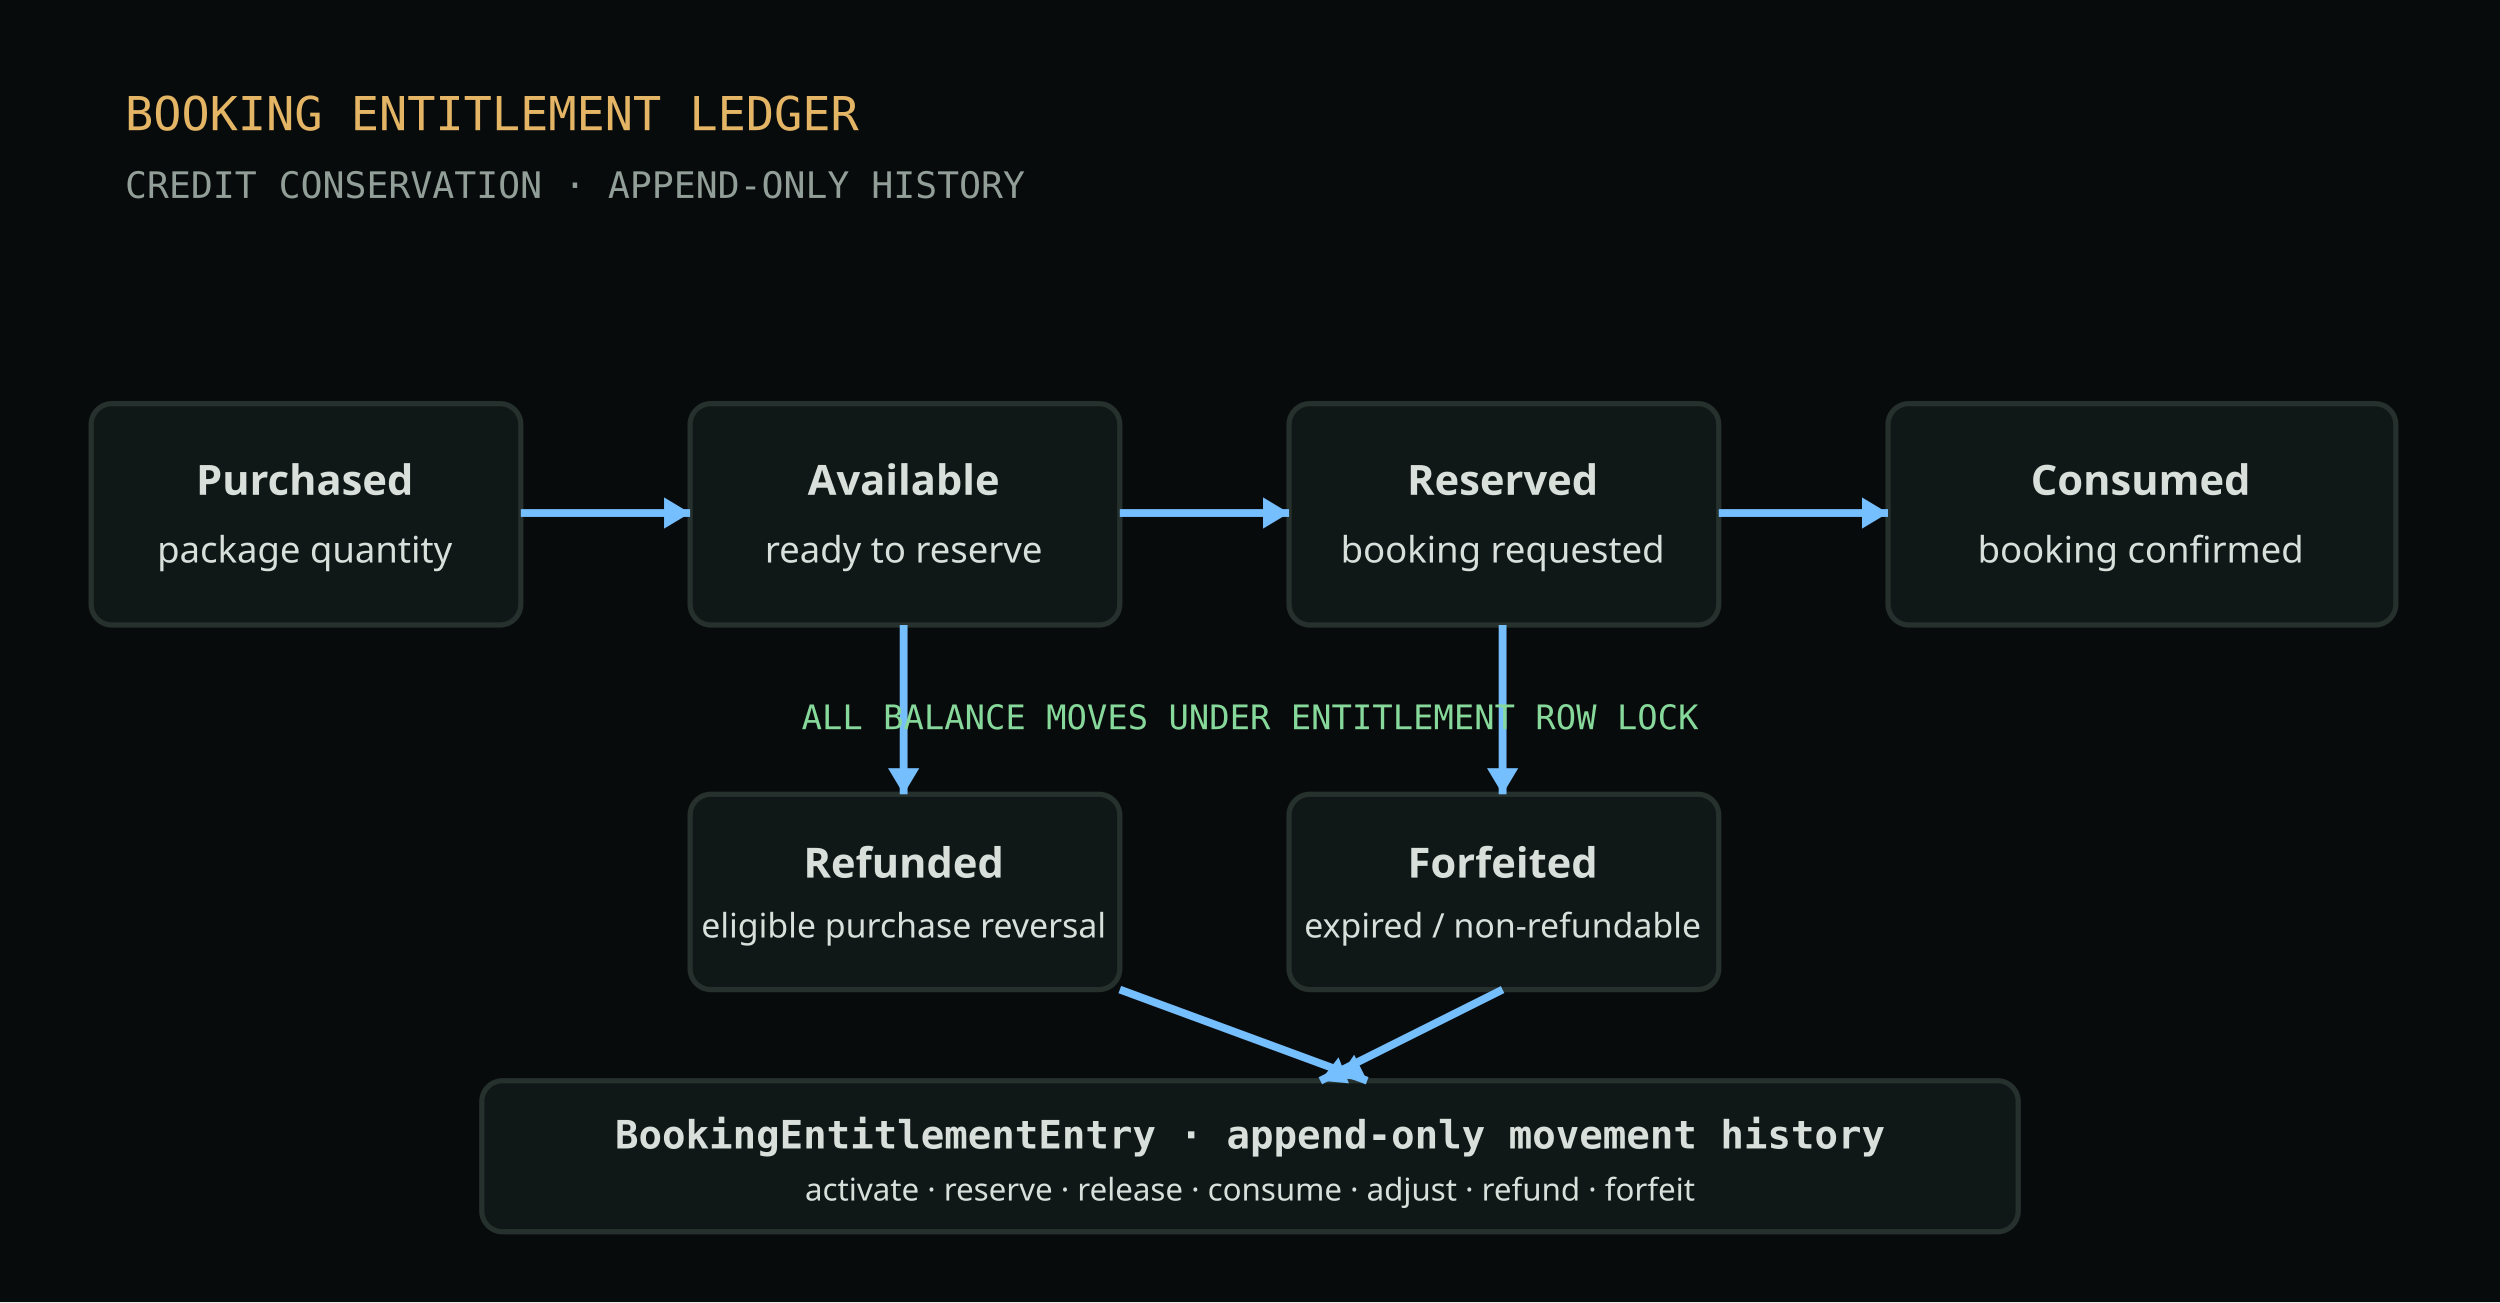
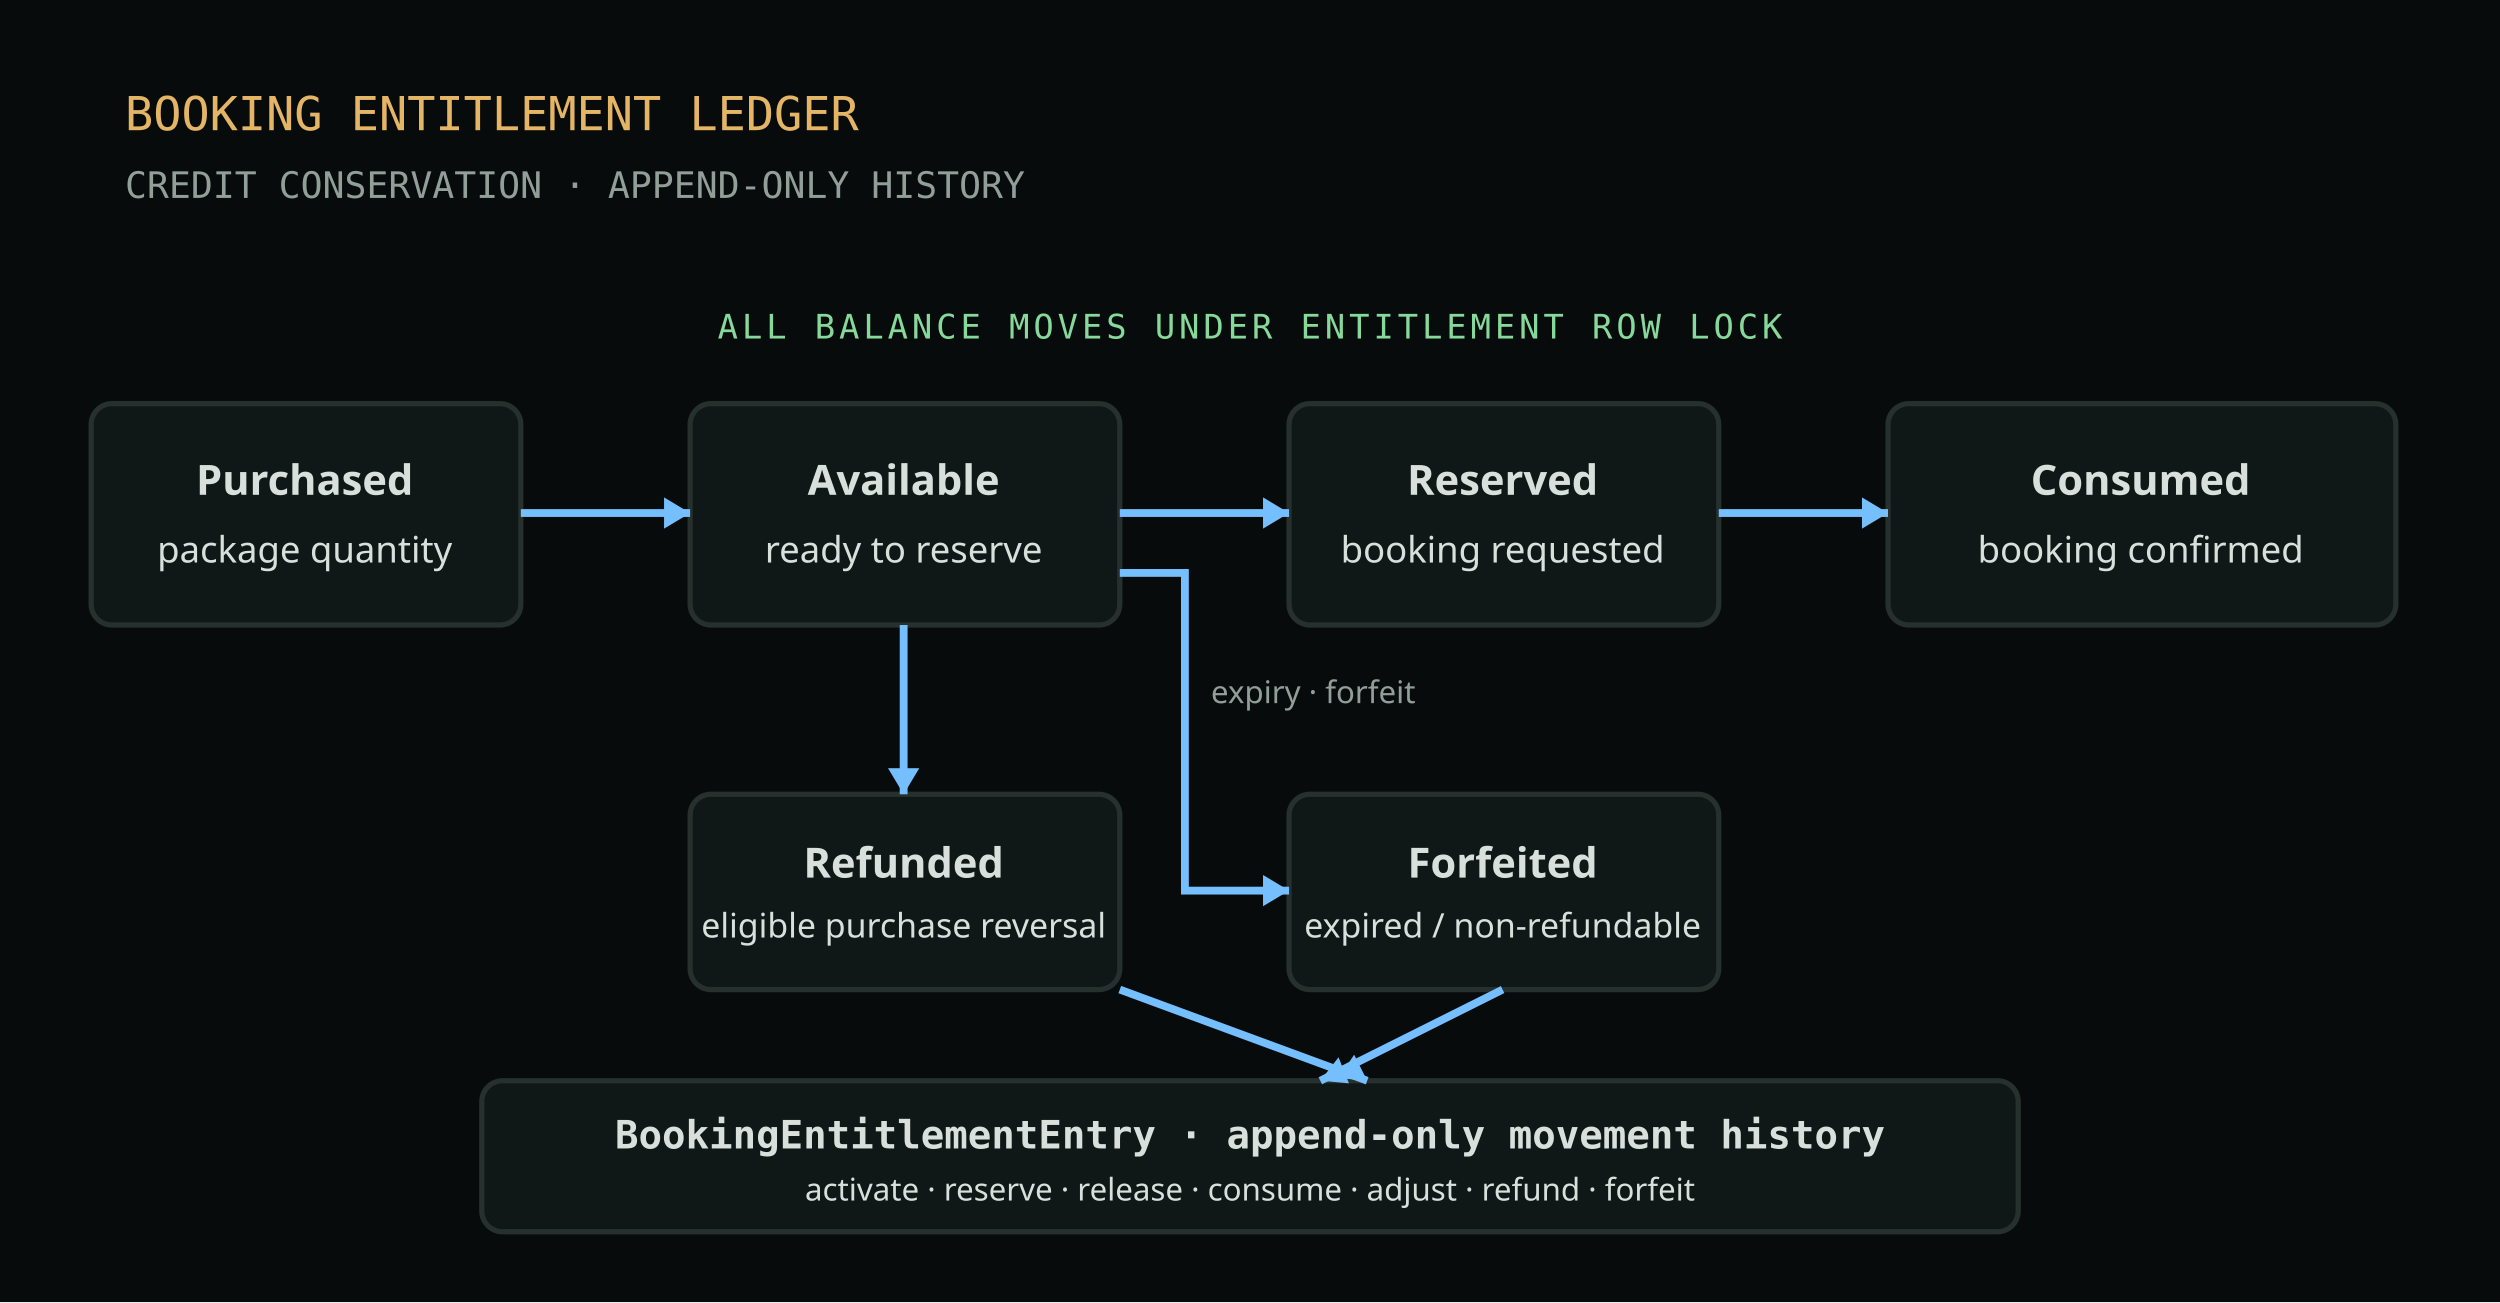
<svg xmlns="http://www.w3.org/2000/svg" width="960" height="500" viewBox="0 0 960 500" role="img" aria-labelledby="title desc">
  <rect width="960" height="500" fill="#080b0c" />
  <g font-family="ui-monospace, monospace">
    <text x="48" y="50" fill="#e5b566" font-size="18">BOOKING ENTITLEMENT LEDGER</text>
    <text x="48" y="76" fill="#929e98" font-size="14">CREDIT CONSERVATION · APPEND-ONLY HISTORY</text>
  </g>
  <g fill="#101817" stroke="#26302c" stroke-width="2">
    <rect x="35" y="155" width="165" height="85" rx="8" />
    <rect x="265" y="155" width="165" height="85" rx="8" />
    <rect x="495" y="155" width="165" height="85" rx="8" />
    <rect x="725" y="155" width="195" height="85" rx="8" />
    <rect x="265" y="305" width="165" height="75" rx="8" />
    <rect x="495" y="305" width="165" height="75" rx="8" />
    <rect x="185" y="415" width="590" height="58" rx="8" />
  </g>
  <g fill="#d9e0dc" font-family="ui-sans-serif, sans-serif" text-anchor="middle">
    <text x="117" y="190" font-size="16" font-weight="700">Purchased</text>
    <text x="117" y="216" font-size="14">package quantity</text>
    <text x="347" y="190" font-size="16" font-weight="700">Available</text>
    <text x="347" y="216" font-size="14">ready to reserve</text>
    <text x="577" y="190" font-size="16" font-weight="700">Reserved</text>
    <text x="577" y="216" font-size="14">booking requested</text>
    <text x="822" y="190" font-size="16" font-weight="700">Consumed</text>
    <text x="822" y="216" font-size="14">booking confirmed</text>
    <text x="347" y="337" font-size="16" font-weight="700">Refunded</text>
    <text x="347" y="360" font-size="13">eligible purchase reversal</text>
    <text x="577" y="337" font-size="16" font-weight="700">Forfeited</text>
    <text x="577" y="360" font-size="13">expired / non-refundable</text>
    <text x="480" y="441" font-family="ui-monospace, monospace" font-size="15" font-weight="700">BookingEntitlementEntry · append-only movement history</text>
    <text x="480" y="461" font-size="12">activate · reserve · release · consume · adjust · refund · forfeit</text>
  </g>
  <g stroke="#75bfff" stroke-width="3" fill="none">
    <path d="M200 197h65" />
    <path d="M430 197h65" />
    <path d="M660 197h65" />
    <path d="M347 240v65" />
-     <path d="M577 240v65" />
+     <path d="M430 220h25v122h40" />
    <path d="M430 380l95 35" />
    <path d="M577 380l-70 35" />
  </g>
  <g fill="#75bfff">
    <path d="M265 197l-10-6v12z" />
    <path d="M495 197l-10-6v12z" />
    <path d="M725 197l-10-6v12z" />
    <path d="M347 305l-6-10h12z" />
-     <path d="M577 305l-6-10h12z" />
+     <path d="M495 342l-10-6v12z" />
    <path d="M525 415l-11-1 6-9z" />
    <path d="M507 415l7-9 4 10z" />
  </g>
-   <text x="480" y="280" text-anchor="middle" fill="#86d99a" font-family="ui-monospace, monospace" font-size="13">ALL BALANCE MOVES UNDER ENTITLEMENT ROW LOCK</text>
+   <text x="465" y="270" text-anchor="start" fill="#929e98" font-family="ui-sans-serif, sans-serif" font-size="12">expiry · forfeit</text>
+   <text x="480" y="130" text-anchor="middle" fill="#86d99a" font-family="ui-monospace, monospace" font-size="13" letter-spacing="1.5">ALL BALANCE MOVES UNDER ENTITLEMENT ROW LOCK</text>
</svg>
